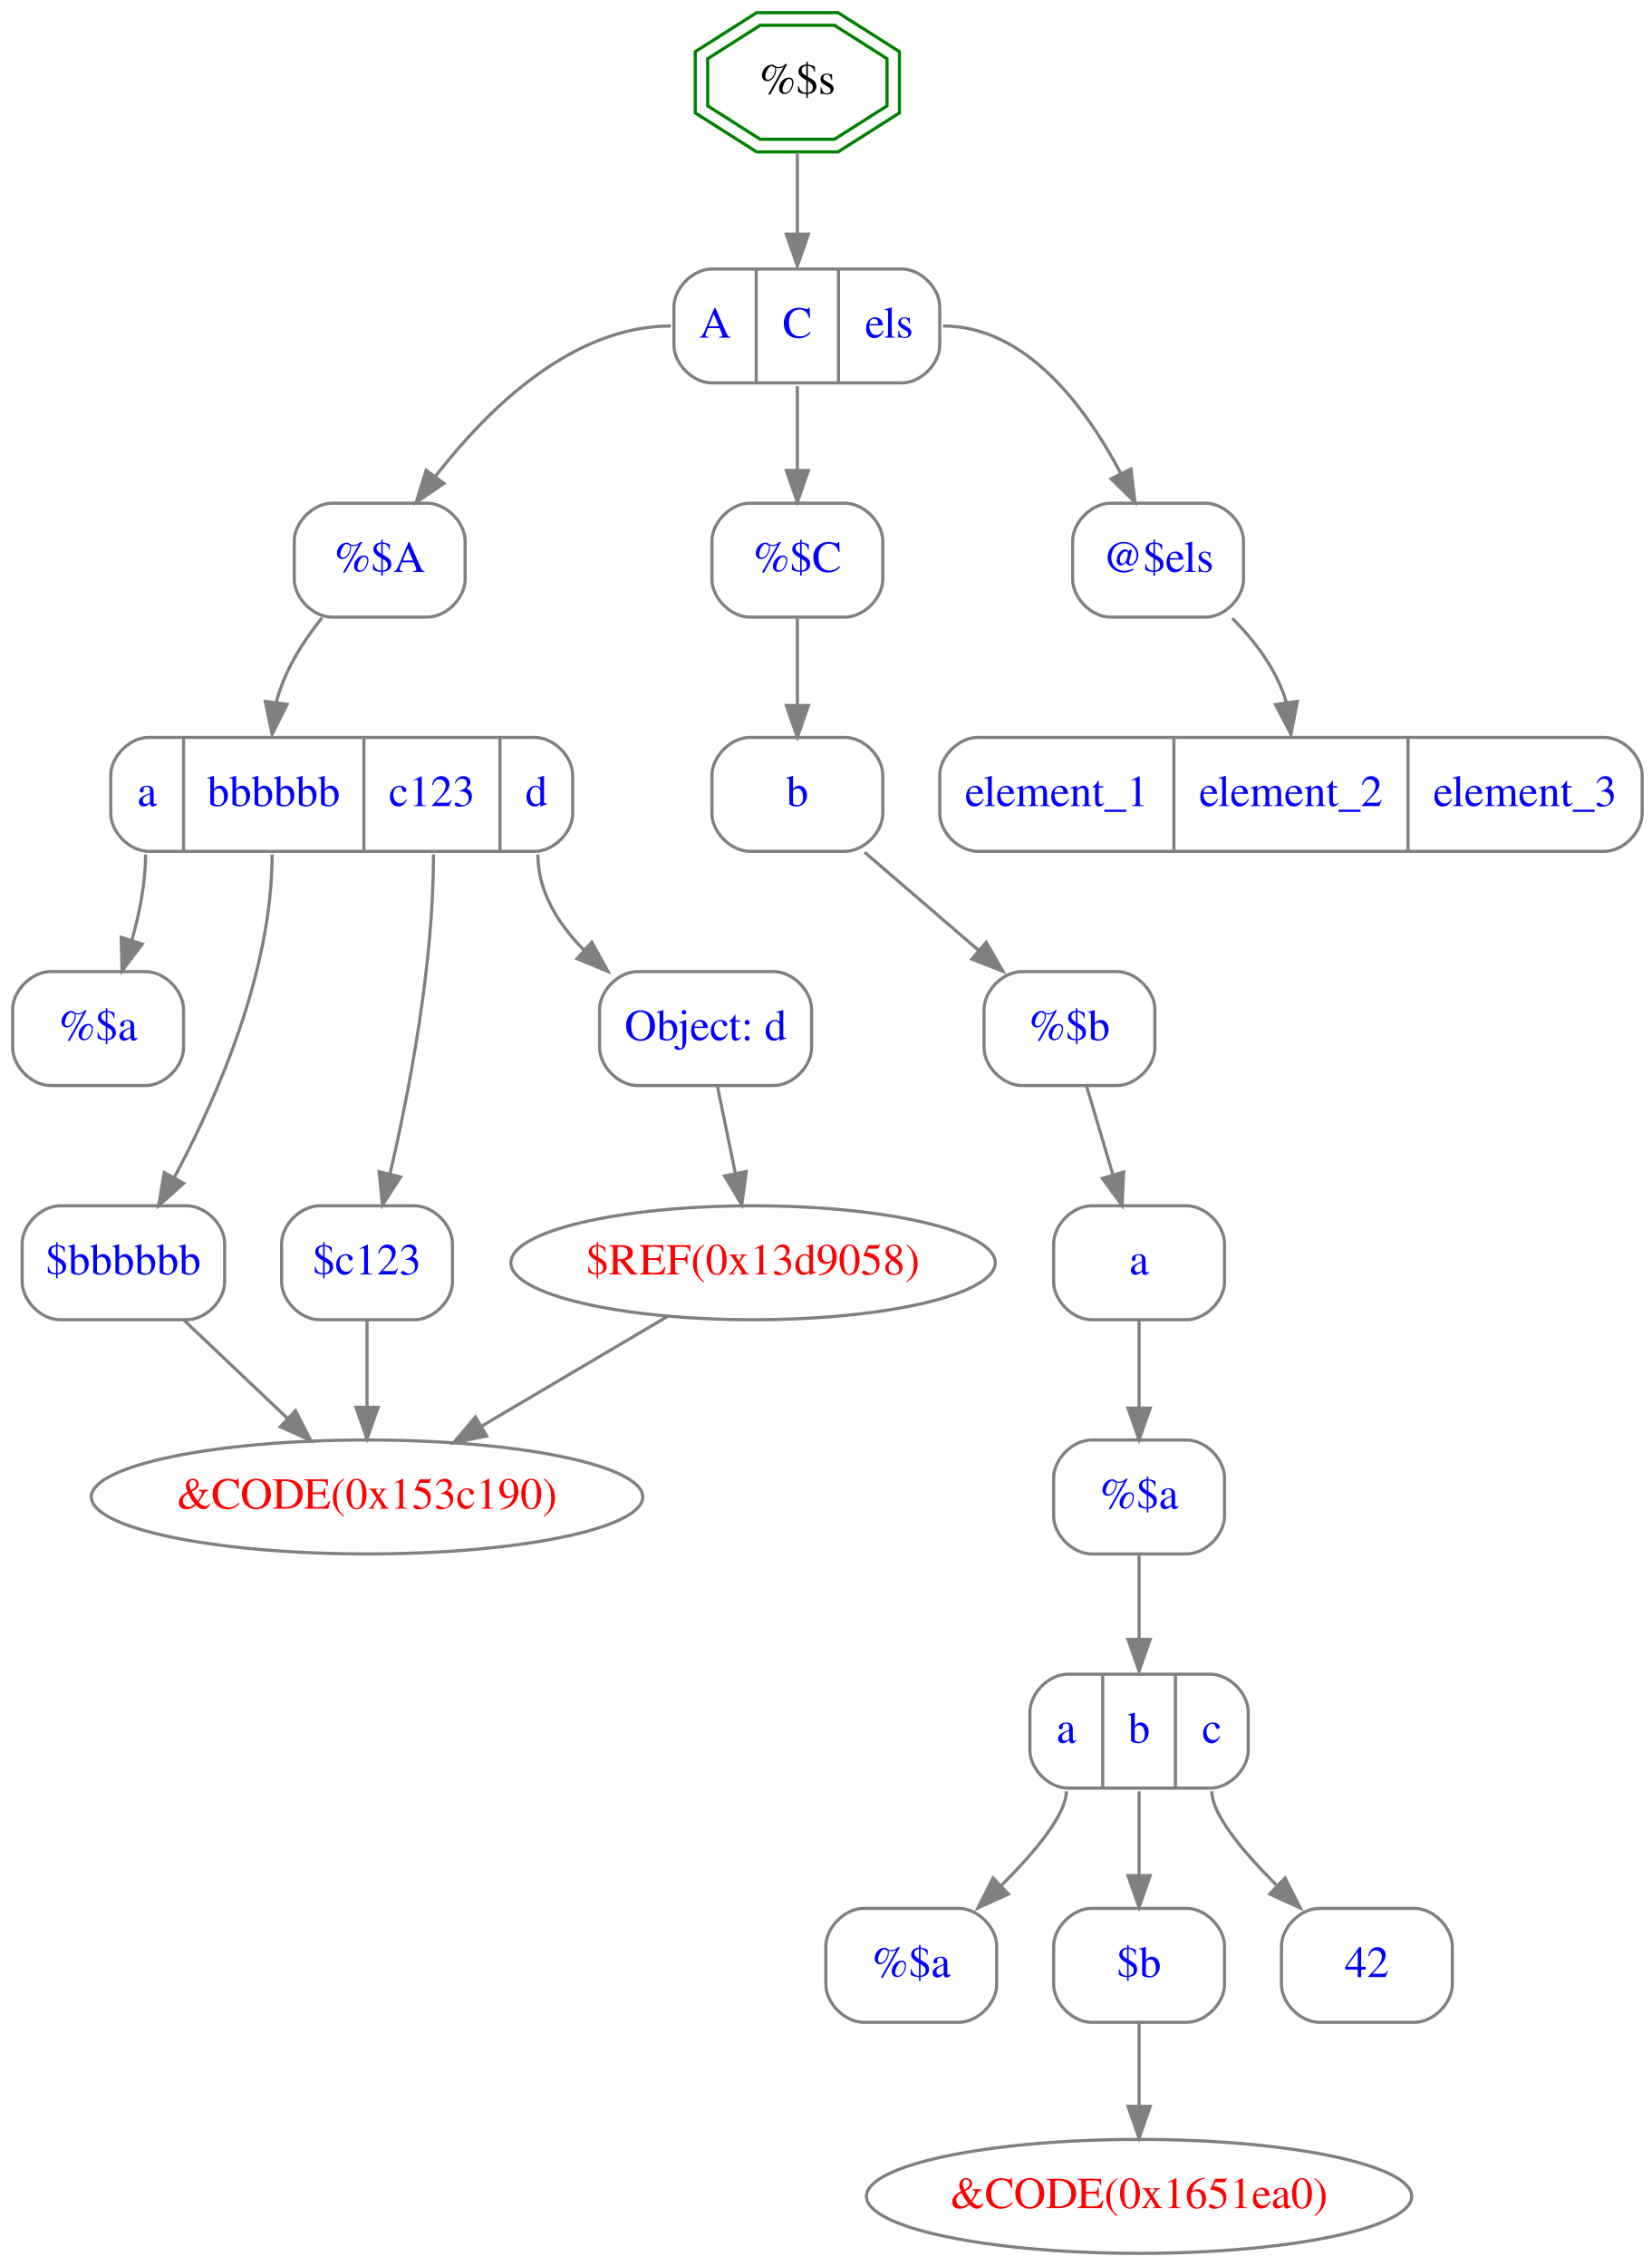
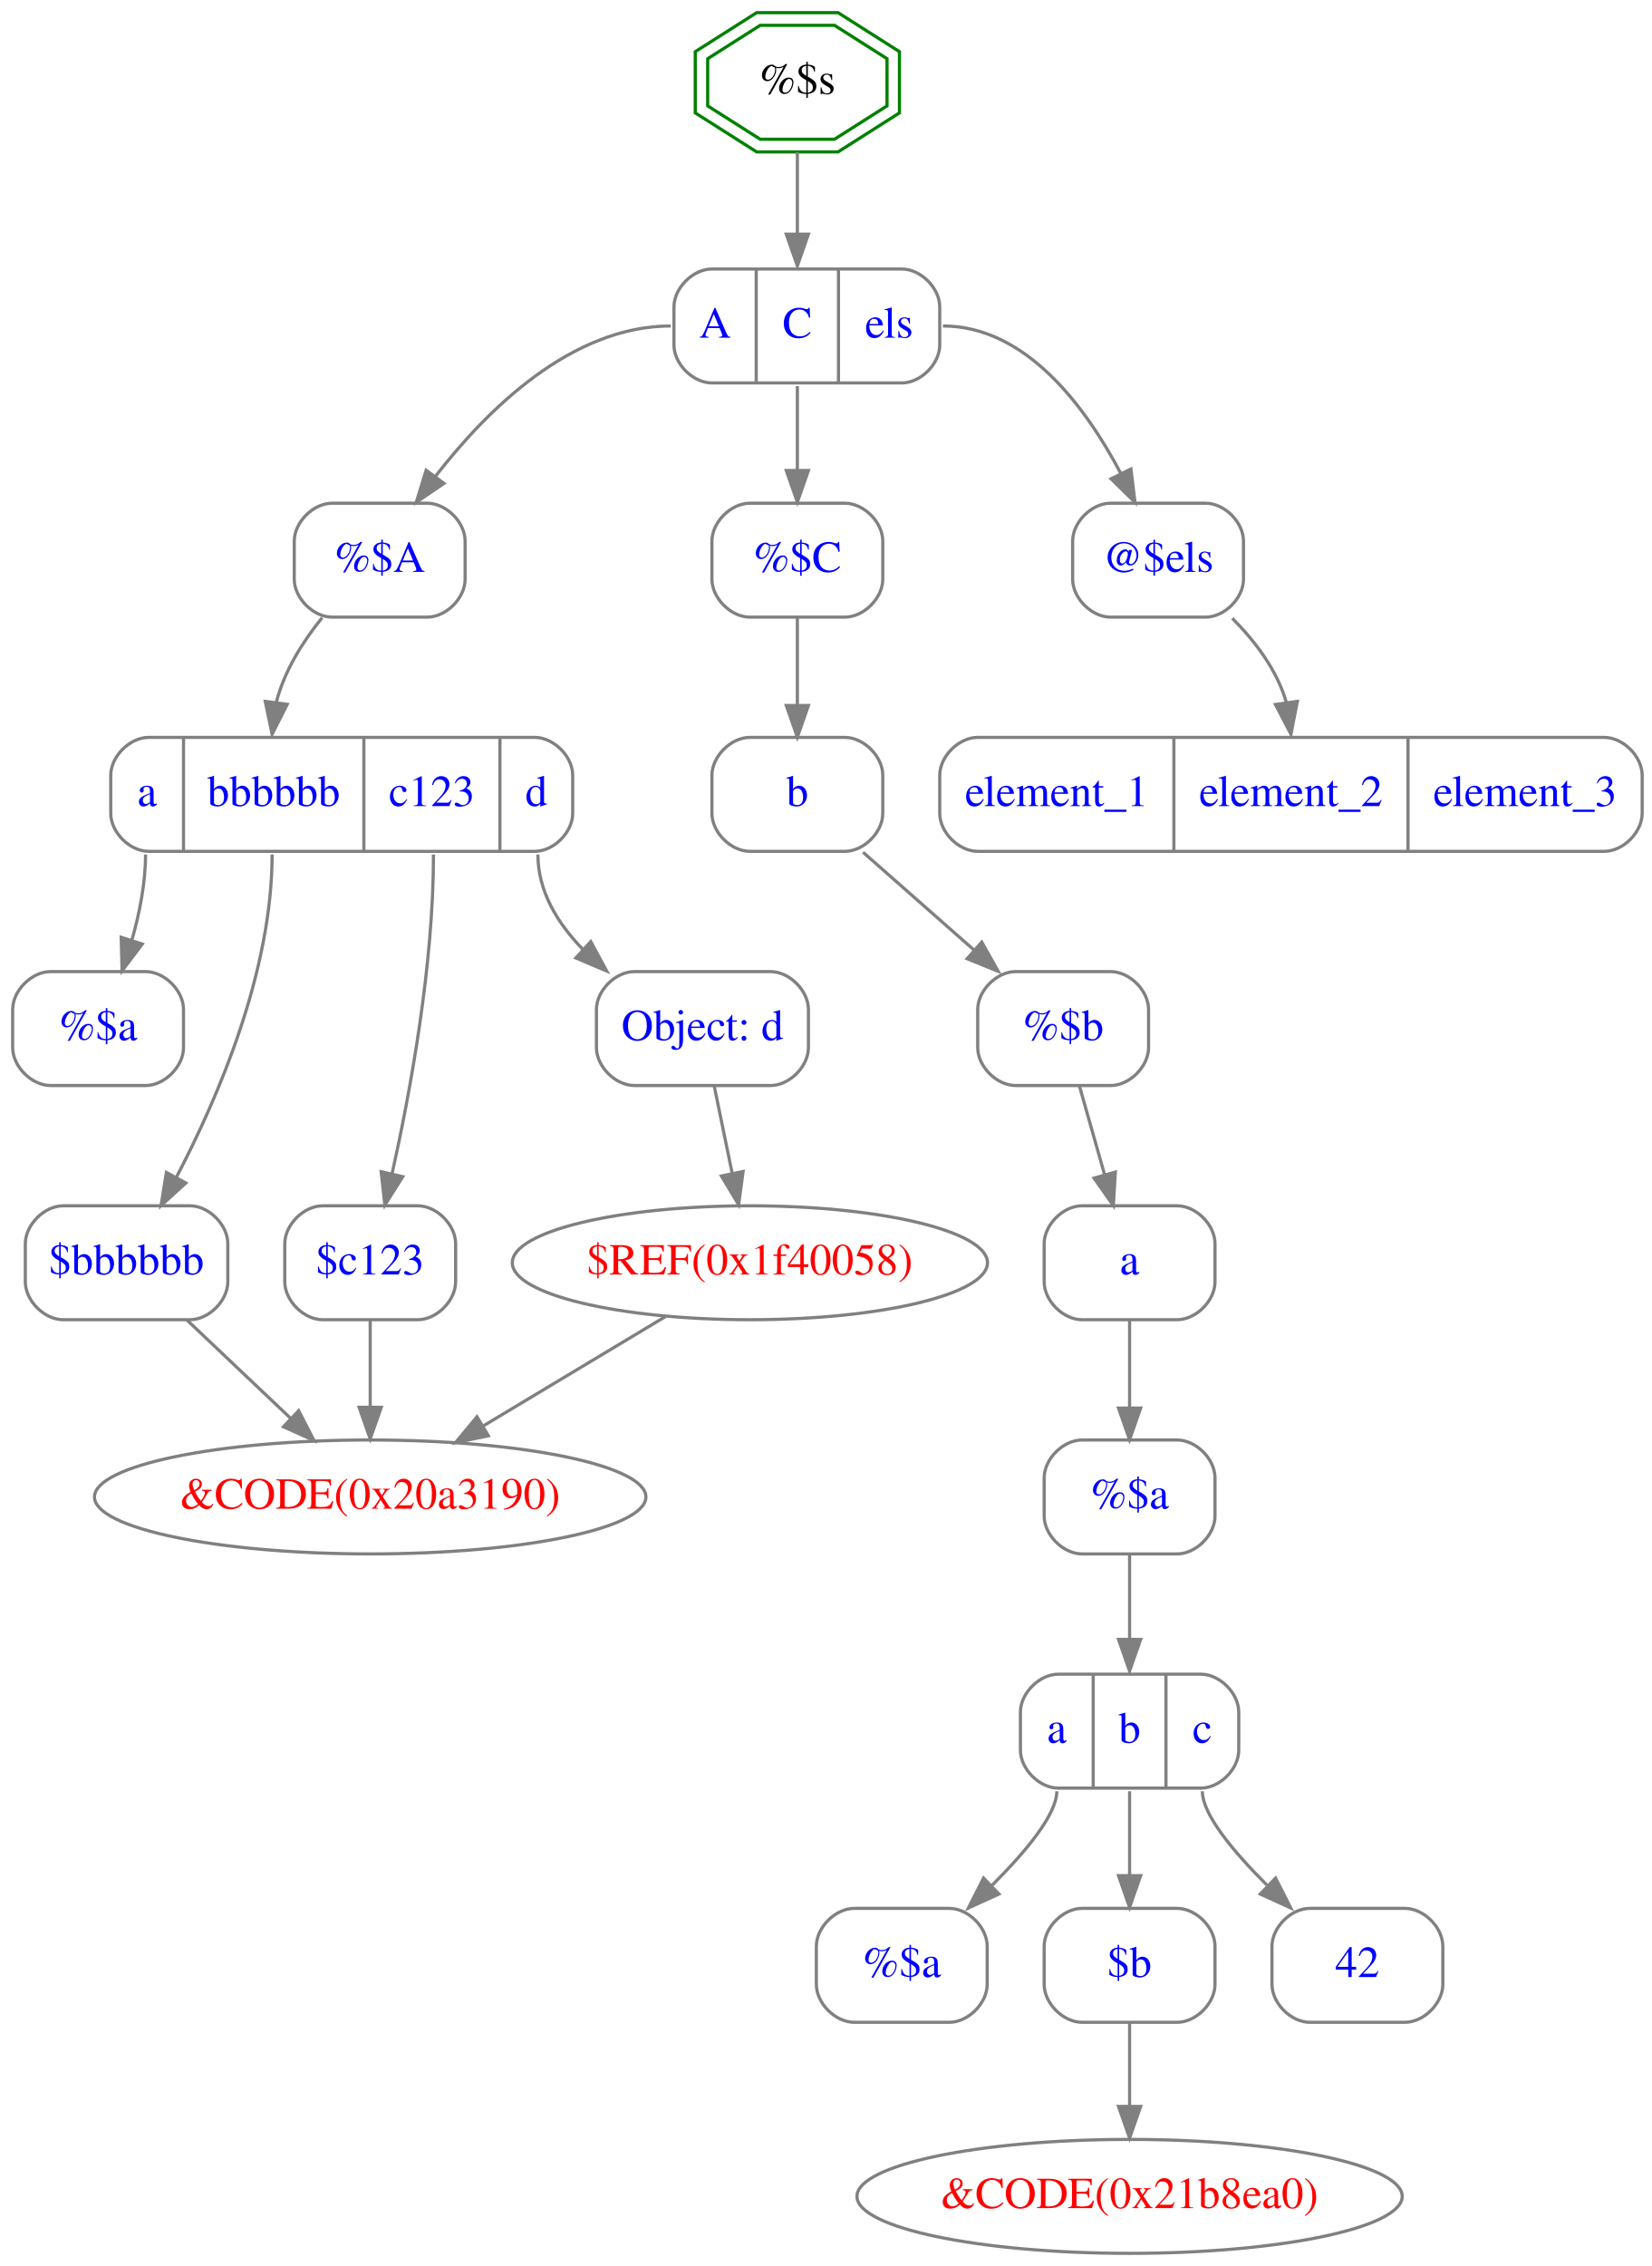
<svg xmlns="http://www.w3.org/2000/svg" width="522pt" height="716pt" viewBox="0.00 0.00 522.00 716.00">
  <g id="graph0" class="graph" transform="scale(1 1) rotate(0) translate(4 712)">
    <polygon fill="white" stroke="white" points="-4,5 -4,-712 519,-712 519,5 -4,5" />
    <g id="node1" class="node">
      <polygon fill="none" stroke="green" points="276.338,-678.544 276.338,-693.456 259.738,-704 236.262,-704 219.662,-693.456 219.662,-678.544 236.262,-668 259.738,-668 276.338,-678.544" />
      <polygon fill="none" stroke="green" points="280.268,-676.325 280.268,-695.675 260.863,-708 235.137,-708 215.732,-695.675 215.732,-676.325 235.137,-664 260.863,-664 280.268,-676.325" />
      <text text-anchor="middle" x="248" y="-682.3" font-family="Times,serif" font-size="14.00">%$s</text>
    </g>
    <g id="node2" class="node">
      <path fill="none" stroke="grey" d="M221,-591C221,-591 281,-591 281,-591 287,-591 293,-597 293,-603 293,-603 293,-615 293,-615 293,-621 287,-627 281,-627 281,-627 221,-627 221,-627 215,-627 209,-621 209,-615 209,-615 209,-603 209,-603 209,-597 215,-591 221,-591" />
      <text text-anchor="middle" x="222" y="-605.3" font-family="Times,serif" font-size="14.00" fill="blue">A</text>
      <polyline fill="none" stroke="grey" points="235,-591 235,-627 " />
      <text text-anchor="middle" x="248" y="-605.3" font-family="Times,serif" font-size="14.00" fill="blue">C</text>
      <polyline fill="none" stroke="grey" points="261,-591 261,-627 " />
      <text text-anchor="middle" x="277" y="-605.3" font-family="Times,serif" font-size="14.00" fill="blue">els</text>
    </g>
    <g id="edge1" class="edge">
      <path fill="none" stroke="grey" d="M248,-663.886C248,-656.163 248,-647.138 248,-638.263" />
      <polygon fill="grey" stroke="grey" points="251.5,-638 248,-628 244.5,-638 251.5,-638" />
    </g>
    <g id="node3" class="node">
      <path fill="none" stroke="grey" d="M101,-517C101,-517 131,-517 131,-517 137,-517 143,-523 143,-529 143,-529 143,-541 143,-541 143,-547 137,-553 131,-553 131,-553 101,-553 101,-553 95,-553 89,-547 89,-541 89,-541 89,-529 89,-529 89,-523 95,-517 101,-517" />
      <text text-anchor="middle" x="116" y="-531.3" font-family="Times,serif" font-size="14.00" fill="blue">%$A</text>
    </g>
    <g id="edge2" class="edge">
      <path fill="none" stroke="grey" d="M208,-609C176.694,-609 149.997,-582.662 133.552,-561.412" />
      <polygon fill="grey" stroke="grey" points="136.314,-559.259 127.559,-553.292 130.682,-563.416 136.314,-559.259" />
    </g>
    <g id="node11" class="node">
      <path fill="none" stroke="grey" d="M233,-517C233,-517 263,-517 263,-517 269,-517 275,-523 275,-529 275,-529 275,-541 275,-541 275,-547 269,-553 263,-553 263,-553 233,-553 233,-553 227,-553 221,-547 221,-541 221,-541 221,-529 221,-529 221,-523 227,-517 233,-517" />
      <text text-anchor="middle" x="248" y="-531.3" font-family="Times,serif" font-size="14.00" fill="blue">%$C</text>
    </g>
    <g id="edge12" class="edge">
      <path fill="none" stroke="grey" d="M248,-590C248,-581.406 248,-572.057 248,-563.546" />
      <polygon fill="grey" stroke="grey" points="251.5,-563.333 248,-553.333 244.5,-563.333 251.5,-563.333" />
    </g>
    <g id="node21" class="node">
      <path fill="none" stroke="grey" d="M347,-517C347,-517 377,-517 377,-517 383,-517 389,-523 389,-529 389,-529 389,-541 389,-541 389,-547 383,-553 377,-553 377,-553 347,-553 347,-553 341,-553 335,-547 335,-541 335,-541 335,-529 335,-529 335,-523 341,-517 347,-517" />
      <text text-anchor="middle" x="362" y="-531.3" font-family="Times,serif" font-size="14.00" fill="blue">@$els</text>
    </g>
    <g id="edge22" class="edge">
      <path fill="none" stroke="grey" d="M294,-609C320.176,-609 339.025,-583.586 350.146,-562.545" />
      <polygon fill="grey" stroke="grey" points="353.425,-563.809 354.71,-553.292 347.147,-560.712 353.425,-563.809" />
    </g>
    <g id="node4" class="node">
      <path fill="none" stroke="grey" d="M43,-443C43,-443 165,-443 165,-443 171,-443 177,-449 177,-455 177,-455 177,-467 177,-467 177,-473 171,-479 165,-479 165,-479 43,-479 43,-479 37,-479 31,-473 31,-467 31,-467 31,-455 31,-455 31,-449 37,-443 43,-443" />
      <text text-anchor="middle" x="42.5" y="-457.3" font-family="Times,serif" font-size="14.00" fill="blue">a</text>
      <polyline fill="none" stroke="grey" points="54,-443 54,-479 " />
      <text text-anchor="middle" x="82.5" y="-457.3" font-family="Times,serif" font-size="14.00" fill="blue">bbbbbb</text>
      <polyline fill="none" stroke="grey" points="111,-443 111,-479 " />
      <text text-anchor="middle" x="132.5" y="-457.3" font-family="Times,serif" font-size="14.00" fill="blue">c123</text>
      <polyline fill="none" stroke="grey" points="154,-443 154,-479 " />
      <text text-anchor="middle" x="165.5" y="-457.3" font-family="Times,serif" font-size="14.00" fill="blue">d</text>
    </g>
    <g id="edge3" class="edge">
      <path fill="none" stroke="grey" d="M97.806,-516.825C91.743,-509.328 85.883,-500.066 83.333,-490.126" />
      <polygon fill="grey" stroke="grey" points="86.775,-489.458 82,-480 79.835,-490.371 86.775,-489.458" />
    </g>
    <g id="node5" class="node">
      <path fill="none" stroke="grey" d="M12,-369C12,-369 42,-369 42,-369 48,-369 54,-375 54,-381 54,-381 54,-393 54,-393 54,-399 48,-405 42,-405 42,-405 12,-405 12,-405 6,-405 0,-399 0,-393 0,-393 0,-381 0,-381 0,-375 6,-369 12,-369" />
      <text text-anchor="middle" x="27" y="-383.3" font-family="Times,serif" font-size="14.00" fill="blue">%$a</text>
    </g>
    <g id="edge4" class="edge">
      <path fill="none" stroke="grey" d="M42,-442C42,-432.966 40.093,-423.381 37.639,-414.788" />
      <polygon fill="grey" stroke="grey" points="40.968,-413.706 34.588,-405.247 34.3,-415.838 40.968,-413.706" />
    </g>
    <g id="node6" class="node">
-       <path fill="none" stroke="grey" d="M15,-295C15,-295 55,-295 55,-295 61,-295 67,-301 67,-307 67,-307 67,-319 67,-319 67,-325 61,-331 55,-331 55,-331 15,-331 15,-331 9,-331 3,-325 3,-319 3,-319 3,-307 3,-307 3,-301 9,-295 15,-295" />
-       <text text-anchor="middle" x="35" y="-309.3" font-family="Times,serif" font-size="14.00" fill="blue">$bbbbbb</text>
+       <path fill="none" stroke="grey" d="M16,-295C16,-295 56,-295 56,-295 62,-295 68,-301 68,-307 68,-307 68,-319 68,-319 68,-325 62,-331 56,-331 56,-331 16,-331 16,-331 10,-331 4,-325 4,-319 4,-319 4,-307 4,-307 4,-301 10,-295 16,-295" />
+       <text text-anchor="middle" x="36" y="-309.3" font-family="Times,serif" font-size="14.00" fill="blue">$bbbbbb</text>
    </g>
    <g id="edge5" class="edge">
-       <path fill="none" stroke="grey" d="M82,-442C82,-405.012 64.731,-365.467 51.129,-340.056" />
-       <polygon fill="grey" stroke="grey" points="54.044,-338.096 46.138,-331.043 47.92,-341.487 54.044,-338.096" />
+       <path fill="none" stroke="grey" d="M82,-442C82,-405.104 65.099,-365.539 51.785,-340.098" />
+       <polygon fill="grey" stroke="grey" points="54.739,-338.203 46.901,-331.074 48.583,-341.535 54.739,-338.203" />
    </g>
    <g id="node8" class="node">
-       <path fill="none" stroke="grey" d="M97,-295C97,-295 127,-295 127,-295 133,-295 139,-301 139,-307 139,-307 139,-319 139,-319 139,-325 133,-331 127,-331 127,-331 97,-331 97,-331 91,-331 85,-325 85,-319 85,-319 85,-307 85,-307 85,-301 91,-295 97,-295" />
-       <text text-anchor="middle" x="112" y="-309.3" font-family="Times,serif" font-size="14.00" fill="blue">$c123</text>
+       <path fill="none" stroke="grey" d="M98,-295C98,-295 128,-295 128,-295 134,-295 140,-301 140,-307 140,-307 140,-319 140,-319 140,-325 134,-331 128,-331 128,-331 98,-331 98,-331 92,-331 86,-325 86,-319 86,-319 86,-307 86,-307 86,-301 92,-295 98,-295" />
+       <text text-anchor="middle" x="113" y="-309.3" font-family="Times,serif" font-size="14.00" fill="blue">$c123</text>
    </g>
    <g id="edge7" class="edge">
-       <path fill="none" stroke="grey" d="M133,-442C133,-406.9 125.333,-367.119 119.264,-341.128" />
-       <polygon fill="grey" stroke="grey" points="122.621,-340.118 116.871,-331.22 115.816,-341.762 122.621,-340.118" />
+       <path fill="none" stroke="grey" d="M133,-442C133,-406.943 125.698,-367.152 119.918,-341.148" />
+       <polygon fill="grey" stroke="grey" points="123.29,-340.195 117.639,-331.234 116.468,-341.764 123.29,-340.195" />
    </g>
    <g id="node9" class="node">
-       <path fill="none" stroke="grey" d="M197.5,-369C197.5,-369 240.5,-369 240.5,-369 246.5,-369 252.5,-375 252.5,-381 252.5,-381 252.5,-393 252.5,-393 252.5,-399 246.5,-405 240.5,-405 240.5,-405 197.5,-405 197.5,-405 191.5,-405 185.5,-399 185.5,-393 185.5,-393 185.5,-381 185.5,-381 185.5,-375 191.5,-369 197.5,-369" />
-       <text text-anchor="middle" x="219" y="-383.3" font-family="Times,serif" font-size="14.00" fill="blue">Object: d</text>
+       <path fill="none" stroke="grey" d="M196.5,-369C196.5,-369 239.5,-369 239.5,-369 245.5,-369 251.5,-375 251.5,-381 251.5,-381 251.5,-393 251.5,-393 251.5,-399 245.5,-405 239.5,-405 239.5,-405 196.5,-405 196.5,-405 190.5,-405 184.5,-399 184.5,-393 184.5,-393 184.5,-381 184.5,-381 184.5,-375 190.5,-369 196.5,-369" />
+       <text text-anchor="middle" x="218" y="-383.3" font-family="Times,serif" font-size="14.00" fill="blue">Object: d</text>
    </g>
    <g id="edge9" class="edge">
-       <path fill="none" stroke="grey" d="M166,-442C166,-430.308 172.287,-420.145 180.531,-411.846" />
-       <polygon fill="grey" stroke="grey" points="183.031,-414.306 188.17,-405.04 178.375,-409.079 183.031,-414.306" />
+       <path fill="none" stroke="grey" d="M166,-442C166,-430.414 172.169,-420.284 180.257,-411.982" />
+       <polygon fill="grey" stroke="grey" points="182.708,-414.484 187.751,-405.166 177.998,-409.305 182.708,-414.484" />
    </g>
    <g id="node7" class="node">
-       <ellipse fill="none" stroke="grey" cx="112" cy="-239" rx="87.138" ry="18" />
-       <text text-anchor="middle" x="112" y="-235.3" font-family="Times,serif" font-size="14.00" fill="red">&amp;CODE(0x153c190)</text>
+       <ellipse fill="none" stroke="grey" cx="113" cy="-239" rx="87.138" ry="18" />
+       <text text-anchor="middle" x="113" y="-235.3" font-family="Times,serif" font-size="14.00" fill="red">&amp;CODE(0x20a3190)</text>
    </g>
    <g id="edge6" class="edge">
-       <path fill="none" stroke="grey" d="M54.034,-294.955C63.925,-285.578 76.142,-273.995 86.806,-263.885" />
-       <polygon fill="grey" stroke="grey" points="89.392,-266.257 94.241,-256.836 84.576,-261.177 89.392,-266.257" />
+       <path fill="none" stroke="grey" d="M55.034,-294.955C64.925,-285.578 77.142,-273.995 87.806,-263.885" />
+       <polygon fill="grey" stroke="grey" points="90.392,-266.257 95.241,-256.836 85.576,-261.177 90.392,-266.257" />
    </g>
    <g id="edge8" class="edge">
-       <path fill="none" stroke="grey" d="M112,-294.955C112,-286.701 112,-276.738 112,-267.574" />
-       <polygon fill="grey" stroke="grey" points="115.5,-267.335 112,-257.335 108.5,-267.335 115.5,-267.335" />
+       <path fill="none" stroke="grey" d="M113,-294.955C113,-286.701 113,-276.738 113,-267.574" />
+       <polygon fill="grey" stroke="grey" points="116.5,-267.335 113,-257.335 109.5,-267.335 116.5,-267.335" />
    </g>
    <g id="node10" class="node">
-       <ellipse fill="none" stroke="grey" cx="234" cy="-313" rx="76.539" ry="18" />
-       <text text-anchor="middle" x="234" y="-309.3" font-family="Times,serif" font-size="14.00" fill="red">$REF(0x13d9058)</text>
+       <ellipse fill="none" stroke="grey" cx="233" cy="-313" rx="75.09" ry="18" />
+       <text text-anchor="middle" x="233" y="-309.3" font-family="Times,serif" font-size="14.00" fill="red">$REF(0x1f40058)</text>
    </g>
    <g id="edge10" class="edge">
-       <path fill="none" stroke="grey" d="M222.708,-368.955C224.422,-360.611 226.496,-350.521 228.395,-341.276" />
-       <polygon fill="grey" stroke="grey" points="231.854,-341.835 230.438,-331.335 224.997,-340.426 231.854,-341.835" />
+       <path fill="none" stroke="grey" d="M221.708,-368.955C223.422,-360.611 225.496,-350.521 227.395,-341.276" />
+       <polygon fill="grey" stroke="grey" points="230.854,-341.835 229.438,-331.335 223.997,-340.426 230.854,-341.835" />
    </g>
    <g id="edge11" class="edge">
-       <path fill="none" stroke="grey" d="M206.924,-296.021C189.592,-285.792 166.902,-272.401 148.052,-261.277" />
-       <polygon fill="grey" stroke="grey" points="149.813,-258.252 139.422,-256.183 146.255,-264.28 149.813,-258.252" />
+       <path fill="none" stroke="grey" d="M206.368,-296.021C189.397,-285.838 167.204,-272.522 148.713,-261.428" />
+       <polygon fill="grey" stroke="grey" points="150.348,-258.327 139.972,-256.183 146.747,-264.33 150.348,-258.327" />
    </g>
    <g id="node12" class="node">
      <path fill="none" stroke="grey" d="M233,-443C233,-443 263,-443 263,-443 269,-443 275,-449 275,-455 275,-455 275,-467 275,-467 275,-473 269,-479 263,-479 263,-479 233,-479 233,-479 227,-479 221,-473 221,-467 221,-467 221,-455 221,-455 221,-449 227,-443 233,-443" />
      <text text-anchor="middle" x="248" y="-457.3" font-family="Times,serif" font-size="14.00" fill="blue">b</text>
    </g>
    <g id="edge13" class="edge">
      <path fill="none" stroke="grey" d="M248,-516.708C248,-508.464 248,-498.538 248,-489.362" />
      <polygon fill="grey" stroke="grey" points="251.5,-489.082 248,-479.082 244.5,-489.082 251.5,-489.082" />
    </g>
    <g id="node13" class="node">
-       <path fill="none" stroke="grey" d="M319,-369C319,-369 349,-369 349,-369 355,-369 361,-375 361,-381 361,-381 361,-393 361,-393 361,-399 355,-405 349,-405 349,-405 319,-405 319,-405 313,-405 307,-399 307,-393 307,-393 307,-381 307,-381 307,-375 313,-369 319,-369" />
-       <text text-anchor="middle" x="334" y="-383.3" font-family="Times,serif" font-size="14.00" fill="blue">%$b</text>
+       <path fill="none" stroke="grey" d="M317,-369C317,-369 347,-369 347,-369 353,-369 359,-375 359,-381 359,-381 359,-393 359,-393 359,-399 353,-405 347,-405 347,-405 317,-405 317,-405 311,-405 305,-399 305,-393 305,-393 305,-381 305,-381 305,-375 311,-369 317,-369" />
+       <text text-anchor="middle" x="332" y="-383.3" font-family="Times,serif" font-size="14.00" fill="blue">%$b</text>
    </g>
    <g id="edge14" class="edge">
-       <path fill="none" stroke="grey" d="M269.258,-442.708C280.089,-433.388 293.418,-421.92 305.16,-411.816" />
-       <polygon fill="grey" stroke="grey" points="307.689,-414.257 312.986,-405.082 303.123,-408.951 307.689,-414.257" />
+       <path fill="none" stroke="grey" d="M268.764,-442.708C279.343,-433.388 292.362,-421.92 303.831,-411.816" />
+       <polygon fill="grey" stroke="grey" points="306.285,-414.318 311.475,-405.082 301.658,-409.066 306.285,-414.318" />
    </g>
    <g id="node14" class="node">
-       <path fill="none" stroke="grey" d="M341,-295C341,-295 371,-295 371,-295 377,-295 383,-301 383,-307 383,-307 383,-319 383,-319 383,-325 377,-331 371,-331 371,-331 341,-331 341,-331 335,-331 329,-325 329,-319 329,-319 329,-307 329,-307 329,-301 335,-295 341,-295" />
-       <text text-anchor="middle" x="356" y="-309.3" font-family="Times,serif" font-size="14.00" fill="blue">a</text>
+       <path fill="none" stroke="grey" d="M338,-295C338,-295 368,-295 368,-295 374,-295 380,-301 380,-307 380,-307 380,-319 380,-319 380,-325 374,-331 368,-331 368,-331 338,-331 338,-331 332,-331 326,-325 326,-319 326,-319 326,-307 326,-307 326,-301 332,-295 338,-295" />
+       <text text-anchor="middle" x="353" y="-309.3" font-family="Times,serif" font-size="14.00" fill="blue">a</text>
    </g>
    <g id="edge15" class="edge">
-       <path fill="none" stroke="grey" d="M339.438,-368.708C341.943,-360.284 344.969,-350.105 347.746,-340.765" />
-       <polygon fill="grey" stroke="grey" points="351.129,-341.665 350.624,-331.082 344.42,-339.67 351.129,-341.665" />
+       <path fill="none" stroke="grey" d="M337.191,-368.708C339.581,-360.284 342.47,-350.105 345.121,-340.765" />
+       <polygon fill="grey" stroke="grey" points="348.506,-341.657 347.869,-331.082 341.772,-339.746 348.506,-341.657" />
    </g>
    <g id="node15" class="node">
-       <path fill="none" stroke="grey" d="M341,-221C341,-221 371,-221 371,-221 377,-221 383,-227 383,-233 383,-233 383,-245 383,-245 383,-251 377,-257 371,-257 371,-257 341,-257 341,-257 335,-257 329,-251 329,-245 329,-245 329,-233 329,-233 329,-227 335,-221 341,-221" />
-       <text text-anchor="middle" x="356" y="-235.3" font-family="Times,serif" font-size="14.00" fill="blue">%$a</text>
+       <path fill="none" stroke="grey" d="M338,-221C338,-221 368,-221 368,-221 374,-221 380,-227 380,-233 380,-233 380,-245 380,-245 380,-251 374,-257 368,-257 368,-257 338,-257 338,-257 332,-257 326,-251 326,-245 326,-245 326,-233 326,-233 326,-227 332,-221 338,-221" />
+       <text text-anchor="middle" x="353" y="-235.3" font-family="Times,serif" font-size="14.00" fill="blue">%$a</text>
    </g>
    <g id="edge16" class="edge">
-       <path fill="none" stroke="grey" d="M356,-294.708C356,-286.464 356,-276.538 356,-267.362" />
-       <polygon fill="grey" stroke="grey" points="359.5,-267.082 356,-257.082 352.5,-267.082 359.5,-267.082" />
+       <path fill="none" stroke="grey" d="M353,-294.708C353,-286.464 353,-276.538 353,-267.362" />
+       <polygon fill="grey" stroke="grey" points="356.5,-267.082 353,-257.082 349.5,-267.082 356.5,-267.082" />
    </g>
    <g id="node16" class="node">
-       <path fill="none" stroke="grey" d="M333.5,-147C333.5,-147 378.5,-147 378.5,-147 384.5,-147 390.5,-153 390.5,-159 390.5,-159 390.5,-171 390.5,-171 390.5,-177 384.5,-183 378.5,-183 378.5,-183 333.5,-183 333.5,-183 327.5,-183 321.5,-177 321.5,-171 321.5,-171 321.5,-159 321.5,-159 321.5,-153 327.5,-147 333.5,-147" />
-       <text text-anchor="middle" x="333" y="-161.3" font-family="Times,serif" font-size="14.00" fill="blue">a</text>
-       <polyline fill="none" stroke="grey" points="344.5,-147 344.5,-183 " />
-       <text text-anchor="middle" x="356" y="-161.3" font-family="Times,serif" font-size="14.00" fill="blue">b</text>
-       <polyline fill="none" stroke="grey" points="367.5,-147 367.5,-183 " />
-       <text text-anchor="middle" x="379" y="-161.3" font-family="Times,serif" font-size="14.00" fill="blue">c</text>
+       <path fill="none" stroke="grey" d="M330.5,-147C330.5,-147 375.5,-147 375.5,-147 381.5,-147 387.5,-153 387.5,-159 387.5,-159 387.5,-171 387.5,-171 387.5,-177 381.5,-183 375.5,-183 375.5,-183 330.5,-183 330.5,-183 324.5,-183 318.5,-177 318.5,-171 318.5,-171 318.5,-159 318.5,-159 318.5,-153 324.5,-147 330.5,-147" />
+       <text text-anchor="middle" x="330" y="-161.3" font-family="Times,serif" font-size="14.00" fill="blue">a</text>
+       <polyline fill="none" stroke="grey" points="341.5,-147 341.5,-183 " />
+       <text text-anchor="middle" x="353" y="-161.3" font-family="Times,serif" font-size="14.00" fill="blue">b</text>
+       <polyline fill="none" stroke="grey" points="364.5,-147 364.5,-183 " />
+       <text text-anchor="middle" x="376" y="-161.3" font-family="Times,serif" font-size="14.00" fill="blue">c</text>
    </g>
    <g id="edge17" class="edge">
-       <path fill="none" stroke="grey" d="M356,-220.667C356,-212.896 356,-203.513 356,-194.275" />
-       <polygon fill="grey" stroke="grey" points="359.5,-194 356,-184 352.5,-194 359.5,-194" />
+       <path fill="none" stroke="grey" d="M353,-220.667C353,-212.896 353,-203.513 353,-194.275" />
+       <polygon fill="grey" stroke="grey" points="356.5,-194 353,-184 349.5,-194 356.5,-194" />
    </g>
    <g id="node17" class="node">
-       <path fill="none" stroke="grey" d="M269,-73C269,-73 299,-73 299,-73 305,-73 311,-79 311,-85 311,-85 311,-97 311,-97 311,-103 305,-109 299,-109 299,-109 269,-109 269,-109 263,-109 257,-103 257,-97 257,-97 257,-85 257,-85 257,-79 263,-73 269,-73" />
-       <text text-anchor="middle" x="284" y="-87.3" font-family="Times,serif" font-size="14.00" fill="blue">%$a</text>
+       <path fill="none" stroke="grey" d="M266,-73C266,-73 296,-73 296,-73 302,-73 308,-79 308,-85 308,-85 308,-97 308,-97 308,-103 302,-109 296,-109 296,-109 266,-109 266,-109 260,-109 254,-103 254,-97 254,-97 254,-85 254,-85 254,-79 260,-73 266,-73" />
+       <text text-anchor="middle" x="281" y="-87.3" font-family="Times,serif" font-size="14.00" fill="blue">%$a</text>
    </g>
    <g id="edge18" class="edge">
-       <path fill="none" stroke="grey" d="M333,-146C333,-138.727 323.326,-127.058 312.574,-116.336" />
-       <polygon fill="grey" stroke="grey" points="314.704,-113.528 305.065,-109.13 309.857,-118.579 314.704,-113.528" />
+       <path fill="none" stroke="grey" d="M330,-146C330,-138.727 320.326,-127.058 309.574,-116.336" />
+       <polygon fill="grey" stroke="grey" points="311.704,-113.528 302.065,-109.13 306.857,-118.579 311.704,-113.528" />
    </g>
    <g id="node18" class="node">
-       <path fill="none" stroke="grey" d="M341,-73C341,-73 371,-73 371,-73 377,-73 383,-79 383,-85 383,-85 383,-97 383,-97 383,-103 377,-109 371,-109 371,-109 341,-109 341,-109 335,-109 329,-103 329,-97 329,-97 329,-85 329,-85 329,-79 335,-73 341,-73" />
-       <text text-anchor="middle" x="356" y="-87.3" font-family="Times,serif" font-size="14.00" fill="blue">$b</text>
+       <path fill="none" stroke="grey" d="M338,-73C338,-73 368,-73 368,-73 374,-73 380,-79 380,-85 380,-85 380,-97 380,-97 380,-103 374,-109 368,-109 368,-109 338,-109 338,-109 332,-109 326,-103 326,-97 326,-97 326,-85 326,-85 326,-79 332,-73 338,-73" />
+       <text text-anchor="middle" x="353" y="-87.3" font-family="Times,serif" font-size="14.00" fill="blue">$b</text>
    </g>
    <g id="edge19" class="edge">
-       <path fill="none" stroke="grey" d="M356,-146C356,-137.406 356,-128.057 356,-119.546" />
-       <polygon fill="grey" stroke="grey" points="359.5,-119.333 356,-109.333 352.5,-119.333 359.5,-119.333" />
+       <path fill="none" stroke="grey" d="M353,-146C353,-137.406 353,-128.057 353,-119.546" />
+       <polygon fill="grey" stroke="grey" points="356.5,-119.333 353,-109.333 349.5,-119.333 356.5,-119.333" />
    </g>
    <g id="node20" class="node">
-       <path fill="none" stroke="grey" d="M413,-73C413,-73 443,-73 443,-73 449,-73 455,-79 455,-85 455,-85 455,-97 455,-97 455,-103 449,-109 443,-109 443,-109 413,-109 413,-109 407,-109 401,-103 401,-97 401,-97 401,-85 401,-85 401,-79 407,-73 413,-73" />
-       <text text-anchor="middle" x="428" y="-87.3" font-family="Times,serif" font-size="14.00" fill="blue">42</text>
+       <path fill="none" stroke="grey" d="M410,-73C410,-73 440,-73 440,-73 446,-73 452,-79 452,-85 452,-85 452,-97 452,-97 452,-103 446,-109 440,-109 440,-109 410,-109 410,-109 404,-109 398,-103 398,-97 398,-97 398,-85 398,-85 398,-79 404,-73 410,-73" />
+       <text text-anchor="middle" x="425" y="-87.3" font-family="Times,serif" font-size="14.00" fill="blue">42</text>
    </g>
    <g id="edge21" class="edge">
-       <path fill="none" stroke="grey" d="M379,-146C379,-138.727 388.674,-127.058 399.426,-116.336" />
-       <polygon fill="grey" stroke="grey" points="402.143,-118.579 406.935,-109.13 397.296,-113.528 402.143,-118.579" />
+       <path fill="none" stroke="grey" d="M376,-146C376,-138.727 385.674,-127.058 396.426,-116.336" />
+       <polygon fill="grey" stroke="grey" points="399.143,-118.579 403.935,-109.13 394.296,-113.528 399.143,-118.579" />
    </g>
    <g id="node19" class="node">
-       <ellipse fill="none" stroke="grey" cx="356" cy="-18" rx="86.164" ry="18" />
-       <text text-anchor="middle" x="356" y="-14.3" font-family="Times,serif" font-size="14.00" fill="red">&amp;CODE(0x1651ea0)</text>
+       <ellipse fill="none" stroke="grey" cx="353" cy="-18" rx="86.164" ry="18" />
+       <text text-anchor="middle" x="353" y="-14.3" font-family="Times,serif" font-size="14.00" fill="red">&amp;CODE(0x21b8ea0)</text>
    </g>
    <g id="edge20" class="edge">
-       <path fill="none" stroke="grey" d="M356,-72.831C356,-64.894 356,-55.41 356,-46.629" />
-       <polygon fill="grey" stroke="grey" points="359.5,-46.418 356,-36.418 352.5,-46.418 359.5,-46.418" />
+       <path fill="none" stroke="grey" d="M353,-72.831C353,-64.894 353,-55.41 353,-46.629" />
+       <polygon fill="grey" stroke="grey" points="356.5,-46.418 353,-36.418 349.5,-46.418 356.5,-46.418" />
    </g>
    <g id="node22" class="node">
      <path fill="none" stroke="grey" d="M305,-443C305,-443 503,-443 503,-443 509,-443 515,-449 515,-455 515,-455 515,-467 515,-467 515,-473 509,-479 503,-479 503,-479 305,-479 305,-479 299,-479 293,-473 293,-467 293,-467 293,-455 293,-455 293,-449 299,-443 305,-443" />
      <text text-anchor="middle" x="330" y="-457.3" font-family="Times,serif" font-size="14.00" fill="blue">element_1</text>
      <polyline fill="none" stroke="grey" points="367,-443 367,-479 " />
      <text text-anchor="middle" x="404" y="-457.3" font-family="Times,serif" font-size="14.00" fill="blue">element_2</text>
      <polyline fill="none" stroke="grey" points="441,-443 441,-479 " />
      <text text-anchor="middle" x="478" y="-457.3" font-family="Times,serif" font-size="14.00" fill="blue">element_3</text>
    </g>
    <g id="edge23" class="edge">
      <path fill="none" stroke="grey" d="M385.456,-516.643C392.747,-509.313 399.637,-500.191 402.547,-490.032" />
      <polygon fill="grey" stroke="grey" points="406.03,-490.399 404,-480 399.102,-489.395 406.03,-490.399" />
    </g>
  </g>
</svg>
